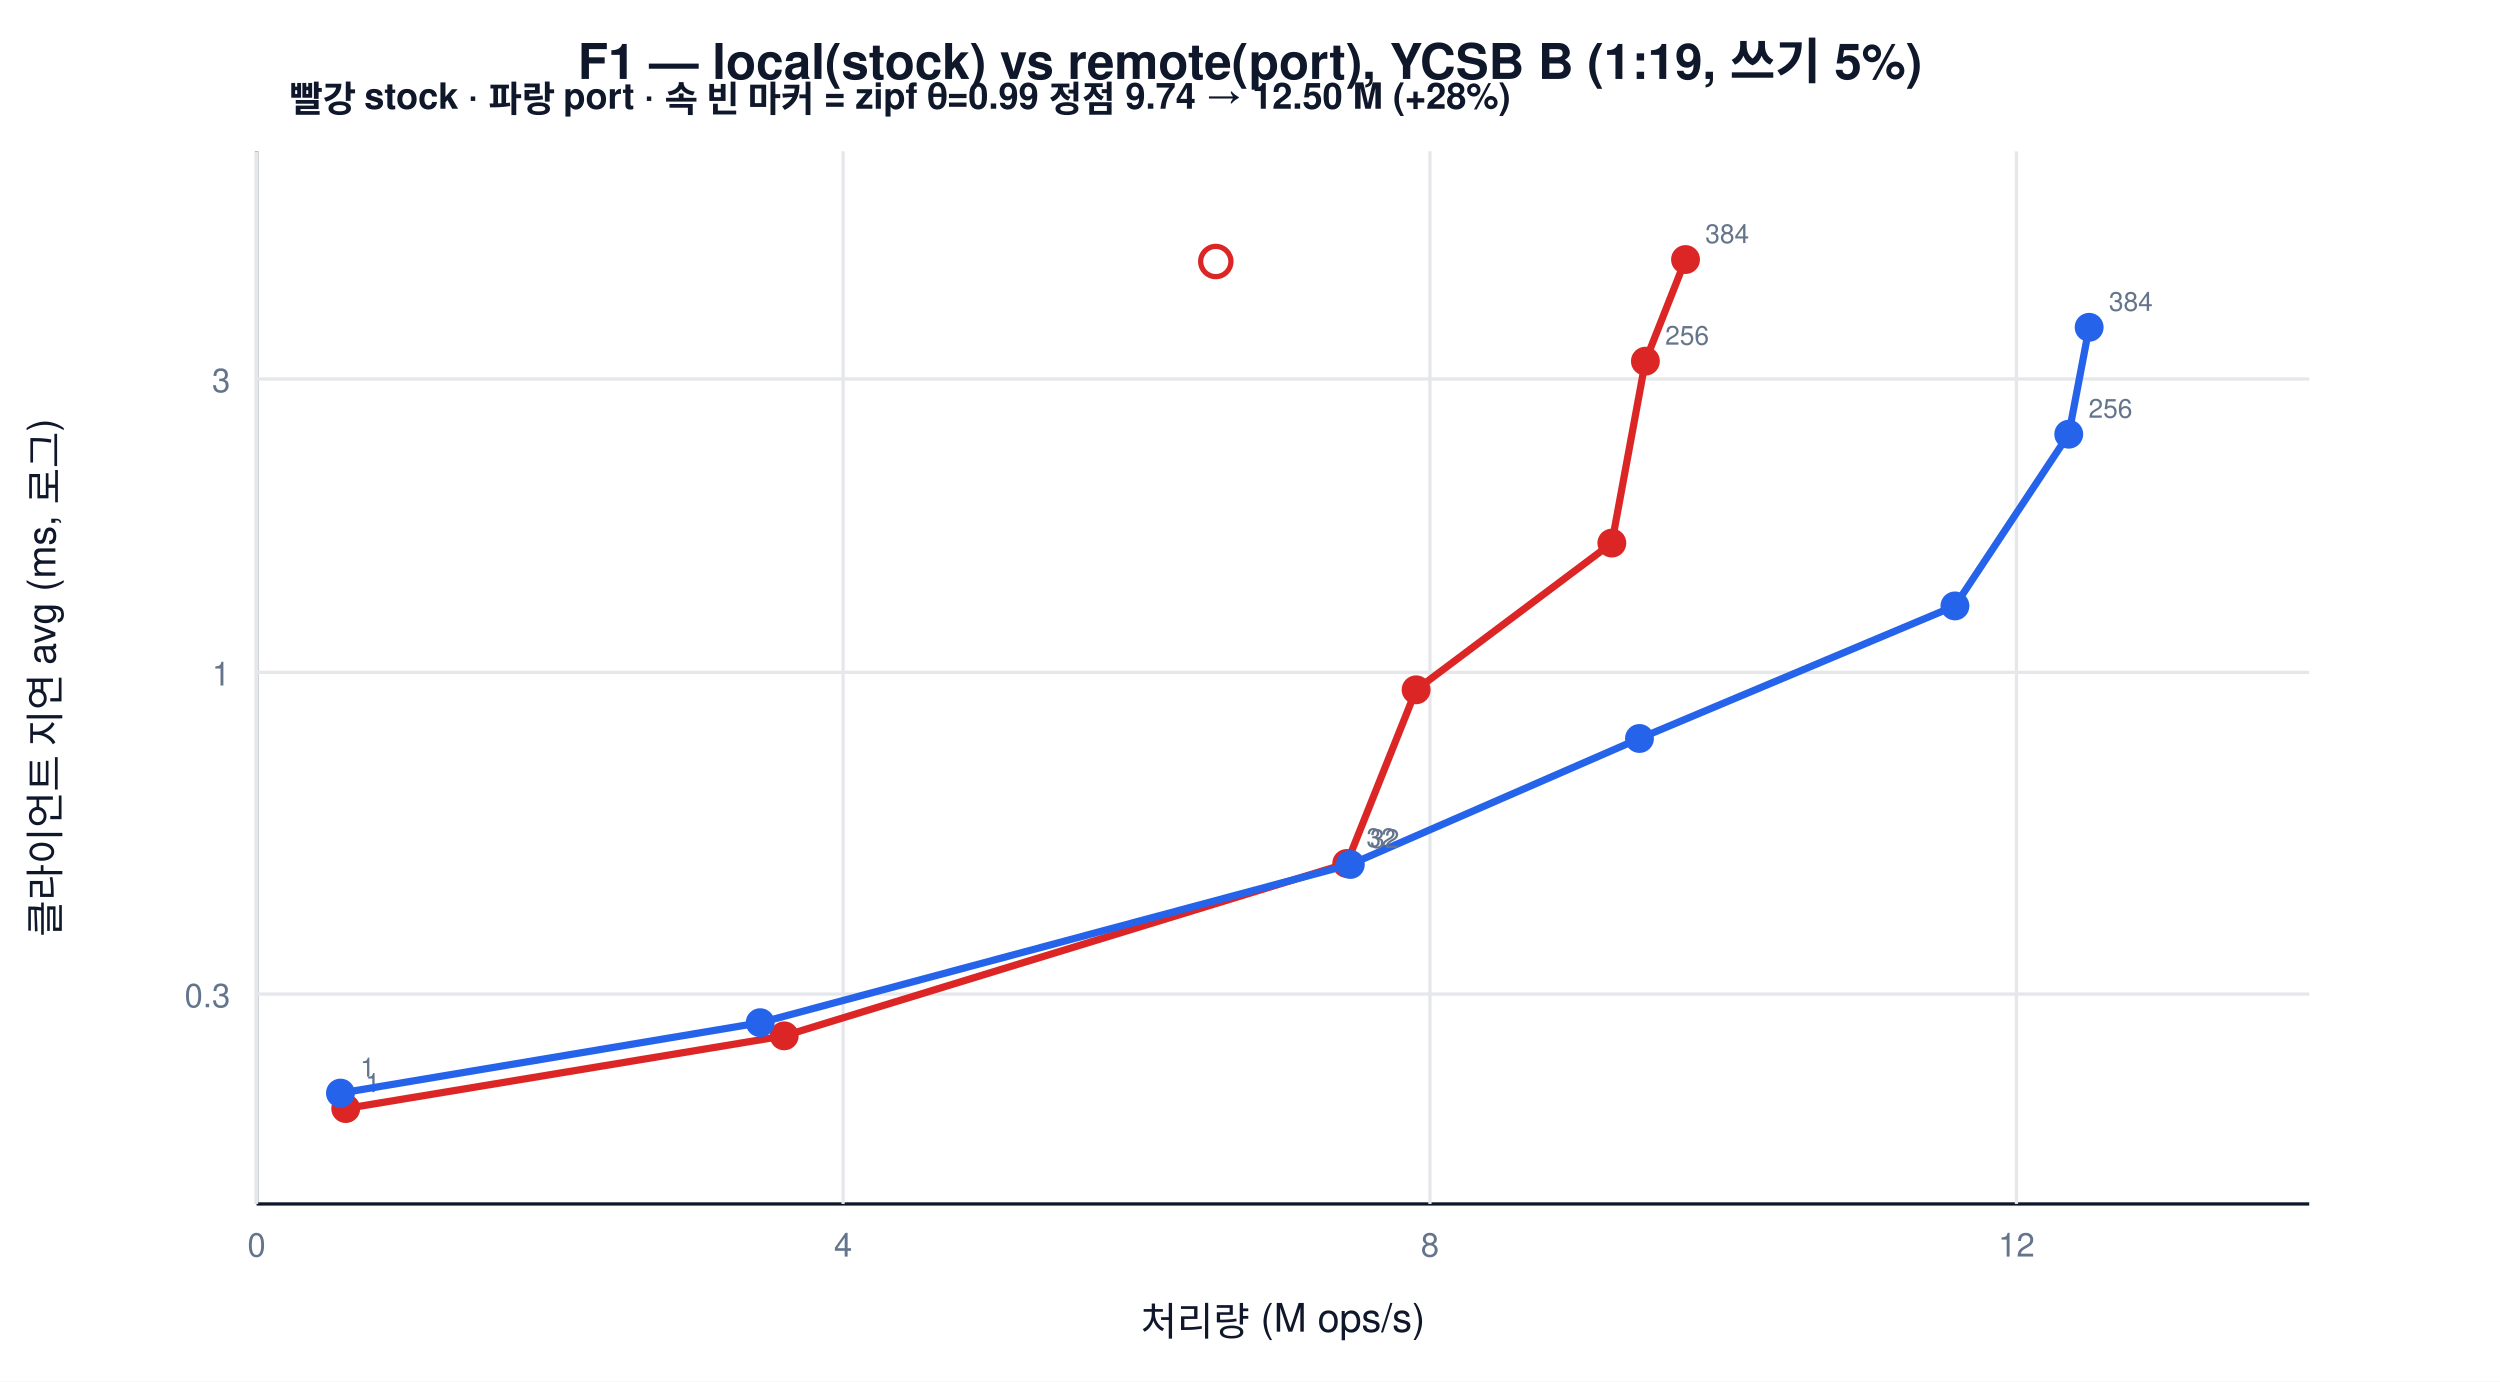
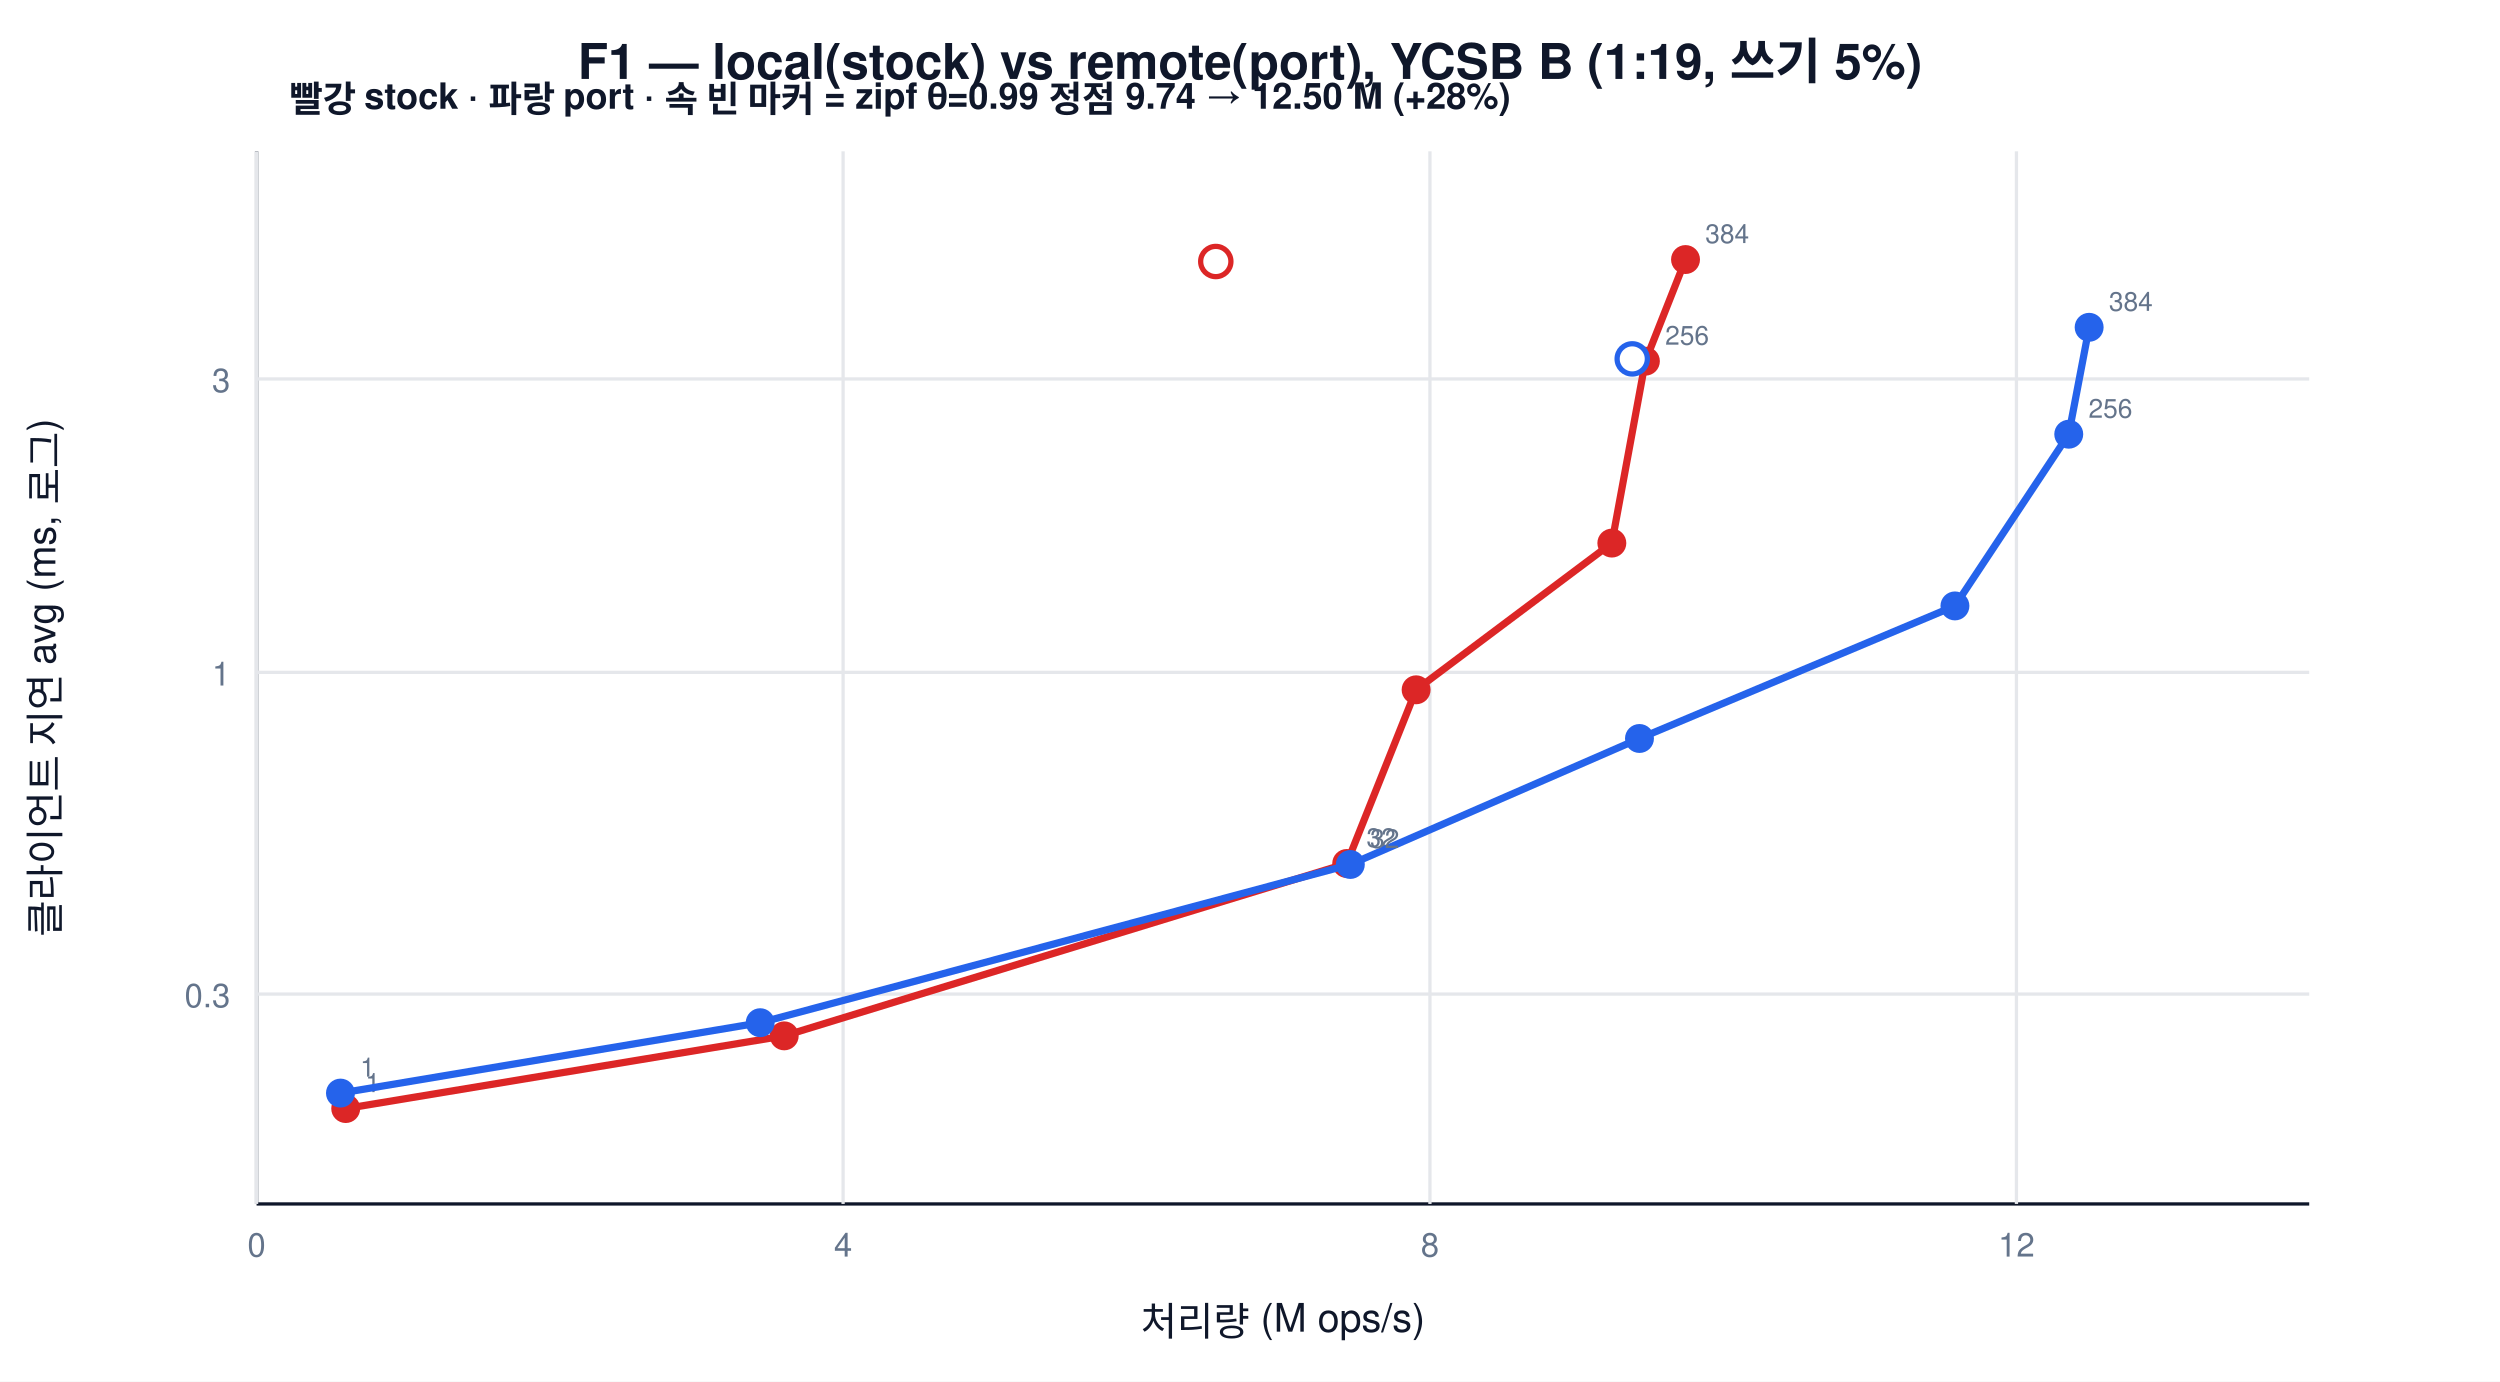
<svg xmlns="http://www.w3.org/2000/svg" width="760" height="420" viewBox="0 0 760 420" font-family="Helvetica,Arial,sans-serif">
  <rect width="760" height="420" fill="white" />
  <text x="380.0" y="24.0" font-size="15" fill="#0f172a" text-anchor="middle" font-weight="600">F1 — local(stock) vs remote(port), YCSB B (1:19, 쓰기 5%)</text>
  <line x1="78.0" y1="366.0" x2="702.0" y2="366.0" stroke="#0f172a" stroke-width="1" />
  <line x1="78.0" y1="46.0" x2="78.0" y2="366.0" stroke="#0f172a" stroke-width="1" />
  <text x="390.0" y="406.0" font-size="12" fill="#0f172a" text-anchor="middle" font-weight="400">처리량 (M ops/s)</text>
  <text x="18" y="206.0" font-size="12" fill="#0f172a" text-anchor="middle" transform="rotate(-90 18 206.0)">클라이언트 지연 avg (ms, 로그)</text>
  <line x1="78.0" y1="302.2" x2="702.0" y2="302.2" stroke="#e5e7eb" stroke-width="1" />
  <text x="70.0" y="306.2" font-size="10" fill="#64748b" text-anchor="end" font-weight="400">0.3</text>
  <line x1="78.0" y1="204.4" x2="702.0" y2="204.4" stroke="#e5e7eb" stroke-width="1" />
  <text x="70.0" y="208.4" font-size="10" fill="#64748b" text-anchor="end" font-weight="400">1</text>
  <line x1="78.0" y1="115.2" x2="702.0" y2="115.2" stroke="#e5e7eb" stroke-width="1" />
  <text x="70.0" y="119.2" font-size="10" fill="#64748b" text-anchor="end" font-weight="400">3</text>
  <line x1="78.0" y1="46.0" x2="78.0" y2="366.0" stroke="#e5e7eb" stroke-width="1" />
  <text x="78.0" y="382.0" font-size="10" fill="#64748b" text-anchor="middle" font-weight="400">0</text>
  <line x1="256.3" y1="46.0" x2="256.3" y2="366.0" stroke="#e5e7eb" stroke-width="1" />
  <text x="256.3" y="382.0" font-size="10" fill="#64748b" text-anchor="middle" font-weight="400">4</text>
  <line x1="434.7" y1="46.0" x2="434.7" y2="366.0" stroke="#e5e7eb" stroke-width="1" />
  <text x="434.7" y="382.0" font-size="10" fill="#64748b" text-anchor="middle" font-weight="400">8</text>
  <line x1="613.0" y1="46.0" x2="613.0" y2="366.0" stroke="#e5e7eb" stroke-width="1" />
  <text x="613.0" y="382.0" font-size="10" fill="#64748b" text-anchor="middle" font-weight="400">12</text>
  <path d="M 105.1,337.0 L 238.4,314.9 L 409.4,262.5 L 430.5,209.7 L 490.0,165.1 L 500.2,109.8 L 512.4,78.9" fill="none" stroke="#dc2626" stroke-width="2.2" />
  <circle cx="105.1" cy="337.0" r="3.6" fill="#dc2626" stroke="#dc2626" stroke-width="1.6" />
  <text x="111.1" y="332.0" font-size="8" fill="#64748b" text-anchor="start" font-weight="400">1</text>
  <circle cx="238.4" cy="314.9" r="3.6" fill="#dc2626" stroke="#dc2626" stroke-width="1.6" />
  <circle cx="409.4" cy="262.5" r="3.6" fill="#dc2626" stroke="#dc2626" stroke-width="1.6" />
  <text x="415.4" y="257.5" font-size="8" fill="#64748b" text-anchor="start" font-weight="400">32</text>
  <circle cx="430.5" cy="209.7" r="3.6" fill="#dc2626" stroke="#dc2626" stroke-width="1.6" />
  <circle cx="490.0" cy="165.1" r="3.6" fill="#dc2626" stroke="#dc2626" stroke-width="1.6" />
  <circle cx="500.2" cy="109.8" r="3.6" fill="#dc2626" stroke="#dc2626" stroke-width="1.6" />
  <text x="506.2" y="104.8" font-size="8" fill="#64748b" text-anchor="start" font-weight="400">256</text>
  <circle cx="512.4" cy="78.9" r="3.6" fill="#dc2626" stroke="#dc2626" stroke-width="1.6" />
  <text x="518.4" y="73.9" font-size="8" fill="#64748b" text-anchor="start" font-weight="400">384</text>
  <circle cx="369.6" cy="79.5" r="4.6" fill="white" stroke="#dc2626" stroke-width="1.6" />
  <path d="M 103.5,332.3 L 231.1,310.9 L 410.5,262.8 L 498.4,224.5 L 594.3,184.2 L 628.9,132.0 L 635.1,99.5" fill="none" stroke="#2563eb" stroke-width="2.2" />
  <circle cx="103.5" cy="332.3" r="3.6" fill="#2563eb" stroke="#2563eb" stroke-width="1.6" />
  <text x="109.5" y="327.3" font-size="8" fill="#64748b" text-anchor="start" font-weight="400">1</text>
  <circle cx="231.1" cy="310.9" r="3.6" fill="#2563eb" stroke="#2563eb" stroke-width="1.6" />
  <circle cx="410.5" cy="262.8" r="3.6" fill="#2563eb" stroke="#2563eb" stroke-width="1.6" />
  <text x="416.5" y="257.8" font-size="8" fill="#64748b" text-anchor="start" font-weight="400">32</text>
  <circle cx="498.4" cy="224.5" r="3.6" fill="#2563eb" stroke="#2563eb" stroke-width="1.6" />
  <circle cx="594.3" cy="184.2" r="3.6" fill="#2563eb" stroke="#2563eb" stroke-width="1.6" />
  <circle cx="628.9" cy="132.0" r="3.6" fill="#2563eb" stroke="#2563eb" stroke-width="1.6" />
  <text x="634.9" y="127.0" font-size="8" fill="#64748b" text-anchor="start" font-weight="400">256</text>
  <circle cx="635.1" cy="99.5" r="3.6" fill="#2563eb" stroke="#2563eb" stroke-width="1.6" />
  <text x="641.1" y="94.5" font-size="8" fill="#64748b" text-anchor="start" font-weight="400">384</text>
+   <circle cx="496.2" cy="109.1" r="4.6" fill="white" stroke="#2563eb" stroke-width="1.6" />
  <text x="88.0" y="34.0" font-size="11" fill="#0f172a" text-anchor="start" font-weight="600">빨강 stock · 파랑 port · 속 빈 마커 = zipf θ=0.99    정점 9.74 → 12.50 M (+28%)</text>
</svg>
